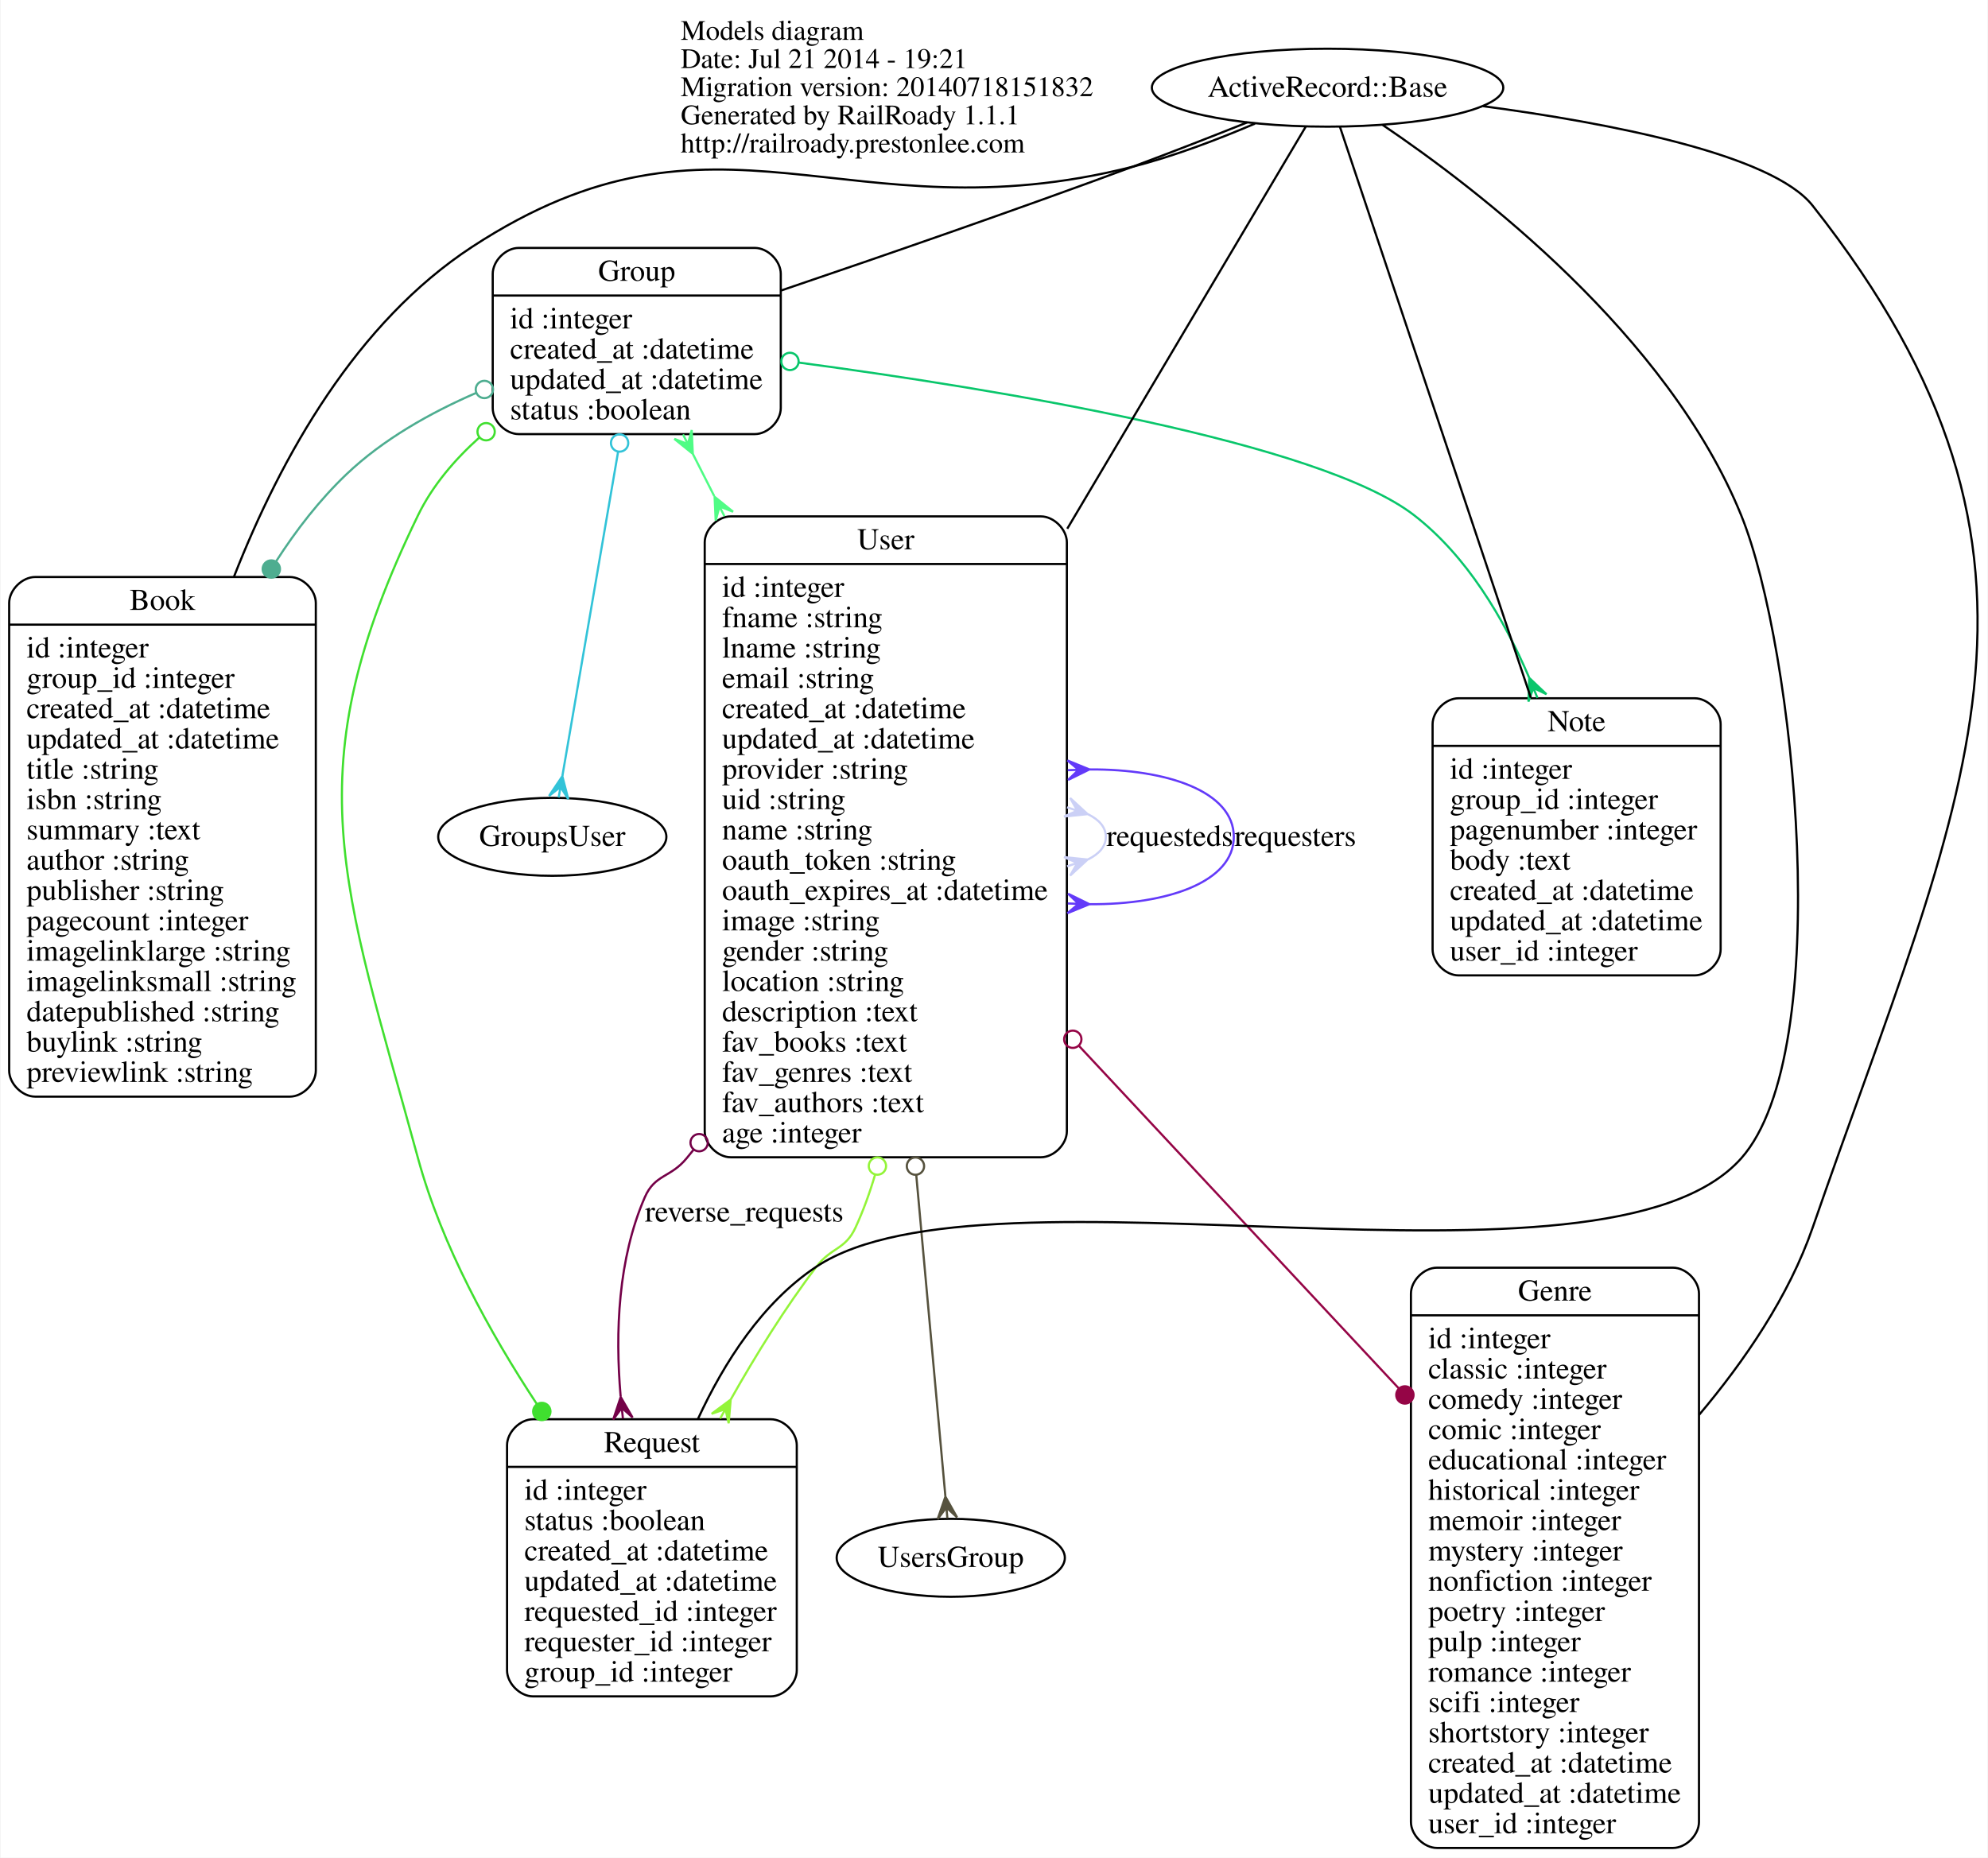
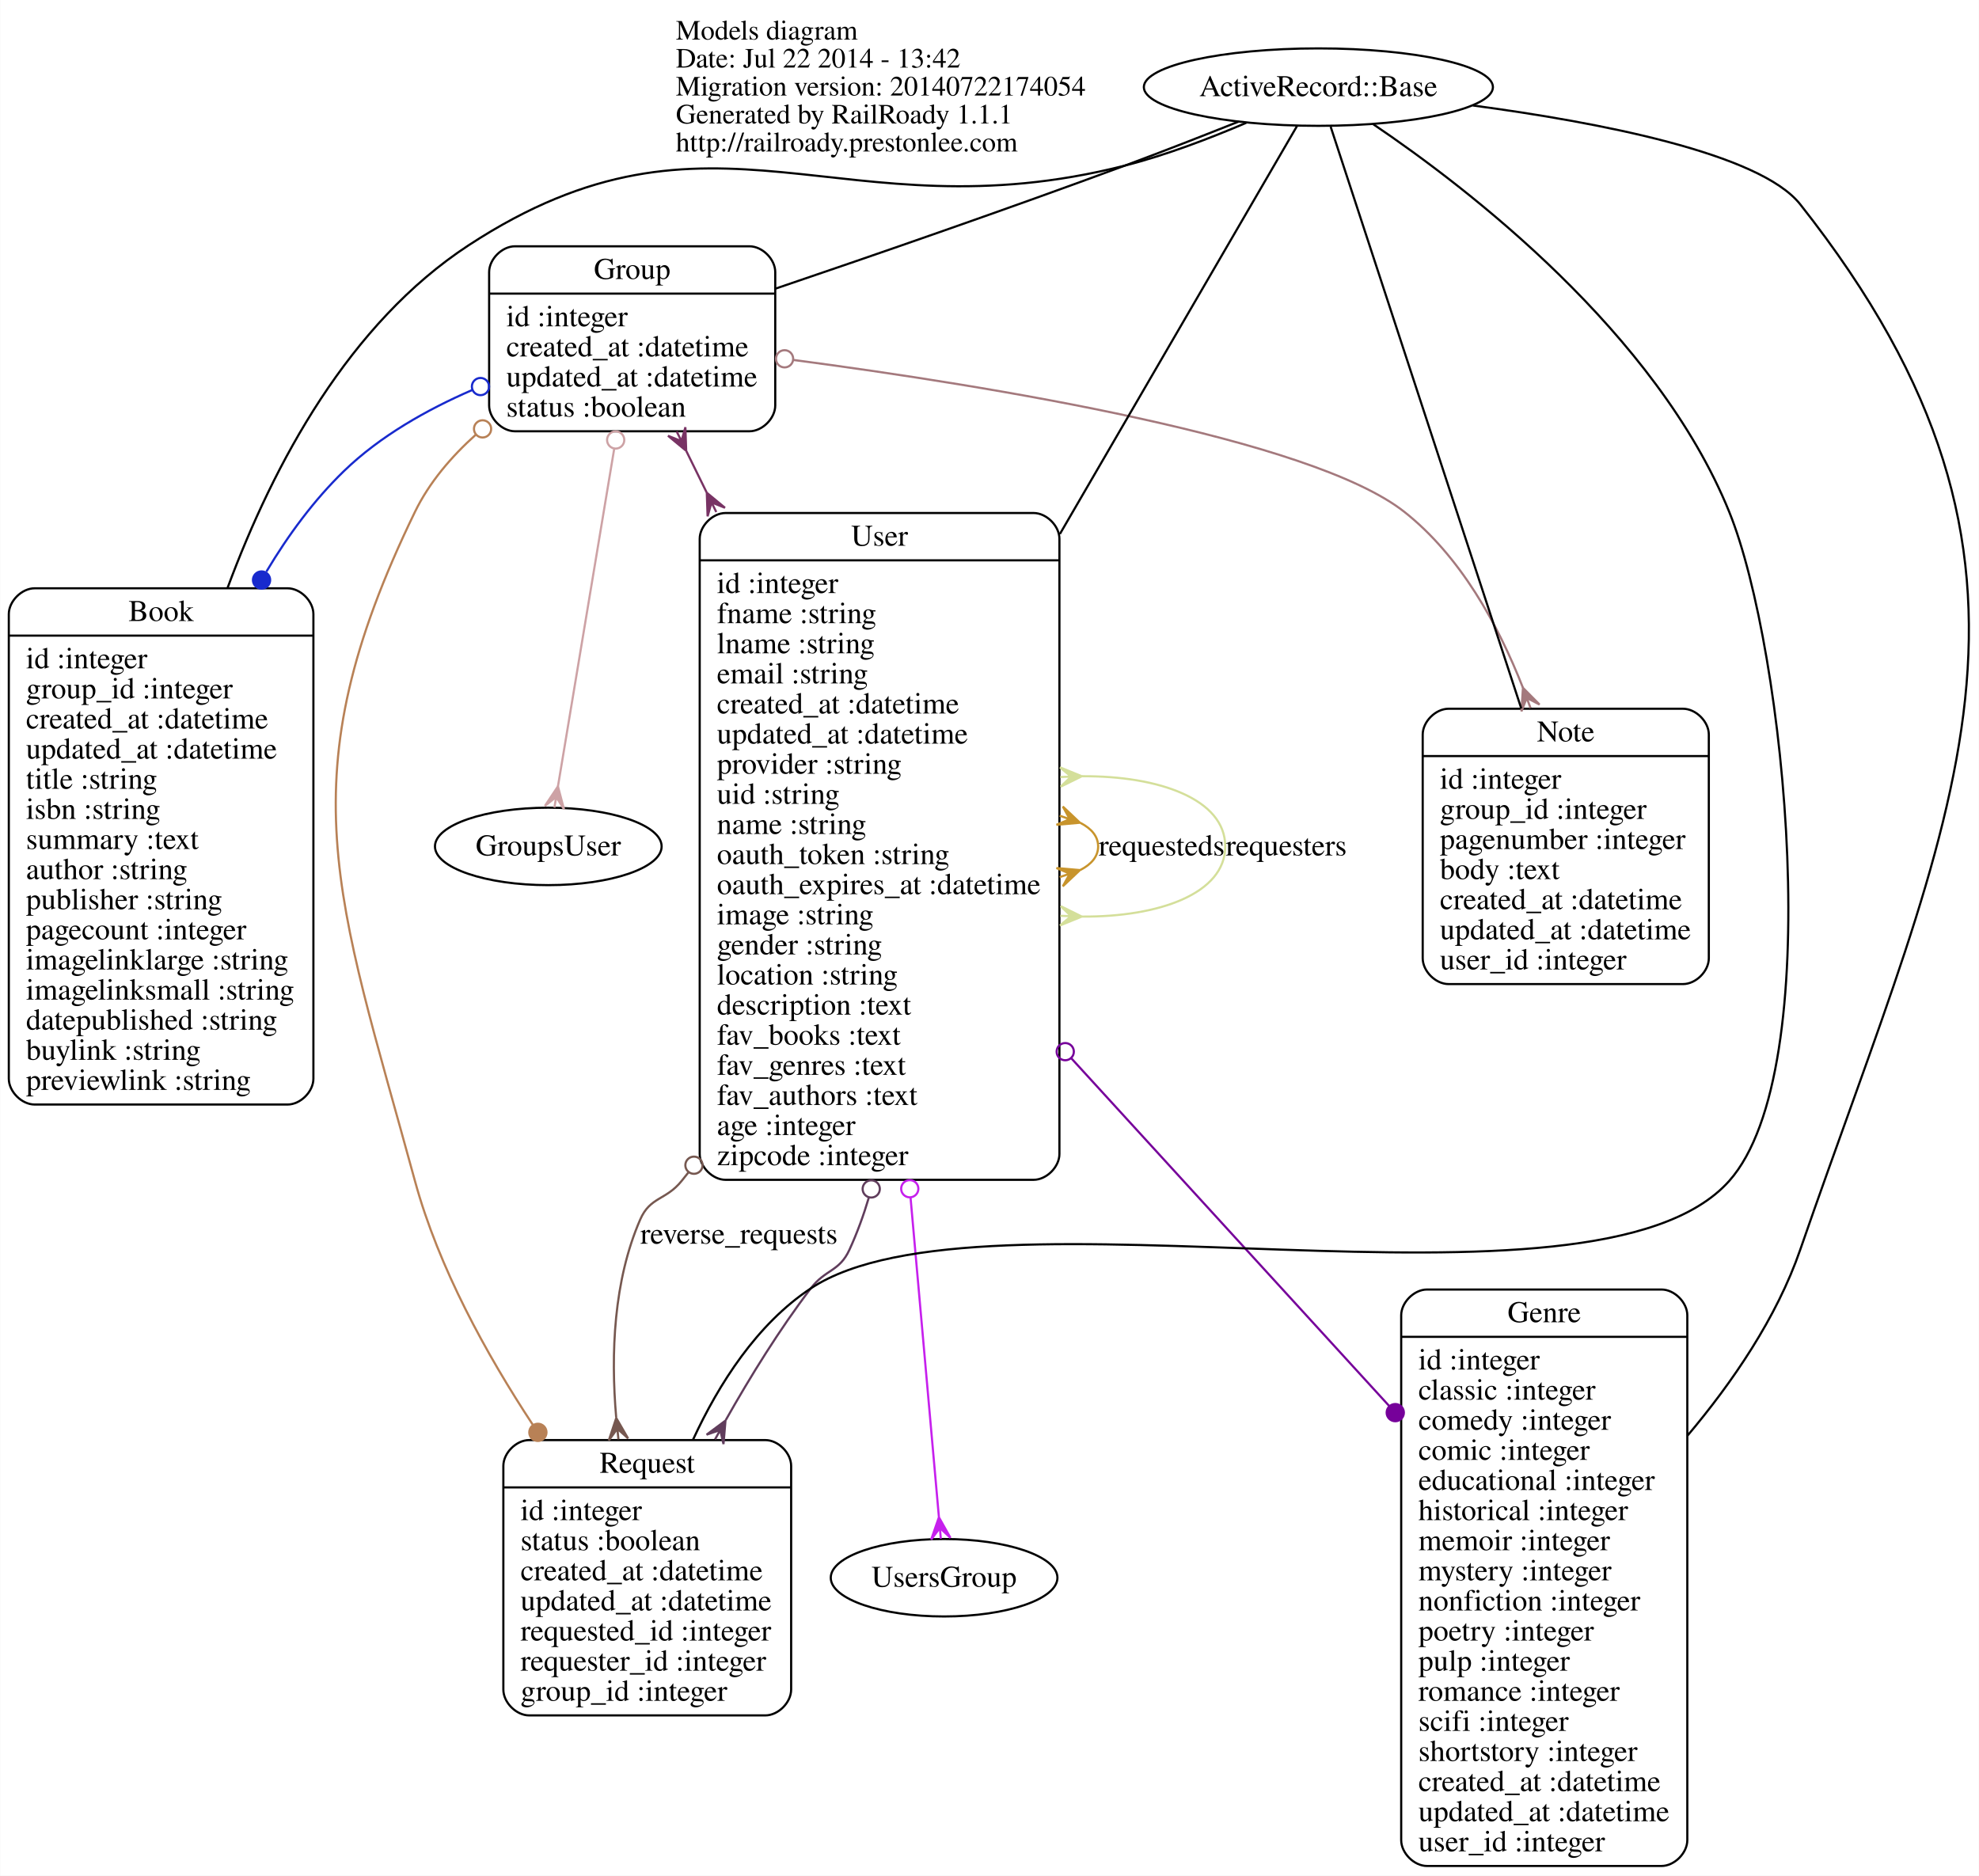
- <svg xmlns="http://www.w3.org/2000/svg" width="918pt" height="858pt" viewBox="0.00 0.00 917.53 858.00">
-   <g id="graph0" class="graph" transform="scale(1 1) rotate(0) translate(4 854)">
-     <polygon fill="white" stroke="none" points="-4,4 -4,-854 913.532,-854 913.532,4 -4,4" />
+ <svg xmlns="http://www.w3.org/2000/svg" width="920pt" height="872pt" viewBox="0.00 0.00 919.81 872.00">
+   <g id="graph0" class="graph" transform="scale(1 1) rotate(0) translate(4 868)">
+     <polygon fill="white" stroke="none" points="-4,4 -4,-868 915.808,-868 915.808,4 -4,4" />
    <g id="node1" class="node">
-       <text text-anchor="start" x="310.111" y="-835.6" font-family="Times,serif" font-size="13.00">Models diagram</text>
-       <text text-anchor="start" x="310.111" y="-822.6" font-family="Times,serif" font-size="13.00">Date: Jul 21 2014 - 19:21</text>
-       <text text-anchor="start" x="310.111" y="-809.6" font-family="Times,serif" font-size="13.00">Migration version: 20140718151832</text>
-       <text text-anchor="start" x="310.111" y="-796.6" font-family="Times,serif" font-size="13.00">Generated by RailRoady 1.1.1</text>
-       <text text-anchor="start" x="310.111" y="-783.6" font-family="Times,serif" font-size="13.00">http://railroady.prestonlee.com</text>
+       <text text-anchor="start" x="310.111" y="-849.6" font-family="Times,serif" font-size="13.00">Models diagram</text>
+       <text text-anchor="start" x="310.111" y="-836.6" font-family="Times,serif" font-size="13.00">Date: Jul 22 2014 - 13:42</text>
+       <text text-anchor="start" x="310.111" y="-823.6" font-family="Times,serif" font-size="13.00">Migration version: 20140722174054</text>
+       <text text-anchor="start" x="310.111" y="-810.6" font-family="Times,serif" font-size="13.00">Generated by RailRoady 1.1.1</text>
+       <text text-anchor="start" x="310.111" y="-797.6" font-family="Times,serif" font-size="13.00">http://railroady.prestonlee.com</text>
    </g>
    <g id="node2" class="node">
-       <path fill="none" stroke="black" d="M12,-347.5C12,-347.5 129.597,-347.5 129.597,-347.5 135.597,-347.5 141.597,-353.5 141.597,-359.5 141.597,-359.5 141.597,-575.5 141.597,-575.5 141.597,-581.5 135.597,-587.5 129.597,-587.5 129.597,-587.5 12,-587.5 12,-587.5 6,-587.5 0,-581.5 0,-575.5 0,-575.5 0,-359.5 0,-359.5 0,-353.5 6,-347.5 12,-347.5" />
-       <text text-anchor="middle" x="70.798" y="-572.3" font-family="Times,serif" font-size="14.00">Book</text>
-       <polyline fill="none" stroke="black" points="0,-565.5 141.597,-565.5 " />
-       <text text-anchor="start" x="8" y="-550.3" font-family="Times,serif" font-size="14.00">id :integer</text>
-       <text text-anchor="start" x="8" y="-536.3" font-family="Times,serif" font-size="14.00">group_id :integer</text>
-       <text text-anchor="start" x="8" y="-522.3" font-family="Times,serif" font-size="14.00">created_at :datetime</text>
-       <text text-anchor="start" x="8" y="-508.3" font-family="Times,serif" font-size="14.00">updated_at :datetime</text>
-       <text text-anchor="start" x="8" y="-494.3" font-family="Times,serif" font-size="14.00">title :string</text>
-       <text text-anchor="start" x="8" y="-480.3" font-family="Times,serif" font-size="14.00">isbn :string</text>
-       <text text-anchor="start" x="8" y="-466.3" font-family="Times,serif" font-size="14.00">summary :text</text>
-       <text text-anchor="start" x="8" y="-452.3" font-family="Times,serif" font-size="14.00">author :string</text>
-       <text text-anchor="start" x="8" y="-438.3" font-family="Times,serif" font-size="14.00">publisher :string</text>
-       <text text-anchor="start" x="8" y="-424.3" font-family="Times,serif" font-size="14.00">pagecount :integer</text>
-       <text text-anchor="start" x="8" y="-410.3" font-family="Times,serif" font-size="14.00">imagelinklarge :string</text>
-       <text text-anchor="start" x="8" y="-396.3" font-family="Times,serif" font-size="14.00">imagelinksmall :string</text>
-       <text text-anchor="start" x="8" y="-382.3" font-family="Times,serif" font-size="14.00">datepublished :string</text>
-       <text text-anchor="start" x="8" y="-368.3" font-family="Times,serif" font-size="14.00">buylink :string</text>
-       <text text-anchor="start" x="8" y="-354.3" font-family="Times,serif" font-size="14.00">previewlink :string</text>
+       <path fill="none" stroke="black" d="M12,-354.5C12,-354.5 129.597,-354.5 129.597,-354.5 135.597,-354.5 141.597,-360.5 141.597,-366.5 141.597,-366.5 141.597,-582.5 141.597,-582.5 141.597,-588.5 135.597,-594.5 129.597,-594.5 129.597,-594.5 12,-594.5 12,-594.5 6,-594.5 0,-588.5 0,-582.5 0,-582.5 0,-366.5 0,-366.5 0,-360.5 6,-354.5 12,-354.5" />
+       <text text-anchor="middle" x="70.798" y="-579.3" font-family="Times,serif" font-size="14.00">Book</text>
+       <polyline fill="none" stroke="black" points="0,-572.5 141.597,-572.5 " />
+       <text text-anchor="start" x="8" y="-557.3" font-family="Times,serif" font-size="14.00">id :integer</text>
+       <text text-anchor="start" x="8" y="-543.3" font-family="Times,serif" font-size="14.00">group_id :integer</text>
+       <text text-anchor="start" x="8" y="-529.3" font-family="Times,serif" font-size="14.00">created_at :datetime</text>
+       <text text-anchor="start" x="8" y="-515.3" font-family="Times,serif" font-size="14.00">updated_at :datetime</text>
+       <text text-anchor="start" x="8" y="-501.3" font-family="Times,serif" font-size="14.00">title :string</text>
+       <text text-anchor="start" x="8" y="-487.3" font-family="Times,serif" font-size="14.00">isbn :string</text>
+       <text text-anchor="start" x="8" y="-473.3" font-family="Times,serif" font-size="14.00">summary :text</text>
+       <text text-anchor="start" x="8" y="-459.3" font-family="Times,serif" font-size="14.00">author :string</text>
+       <text text-anchor="start" x="8" y="-445.3" font-family="Times,serif" font-size="14.00">publisher :string</text>
+       <text text-anchor="start" x="8" y="-431.3" font-family="Times,serif" font-size="14.00">pagecount :integer</text>
+       <text text-anchor="start" x="8" y="-417.3" font-family="Times,serif" font-size="14.00">imagelinklarge :string</text>
+       <text text-anchor="start" x="8" y="-403.3" font-family="Times,serif" font-size="14.00">imagelinksmall :string</text>
+       <text text-anchor="start" x="8" y="-389.3" font-family="Times,serif" font-size="14.00">datepublished :string</text>
+       <text text-anchor="start" x="8" y="-375.3" font-family="Times,serif" font-size="14.00">buylink :string</text>
+       <text text-anchor="start" x="8" y="-361.3" font-family="Times,serif" font-size="14.00">previewlink :string</text>
    </g>
    <g id="node3" class="node">
      <path fill="none" stroke="black" d="M659.293,-0.5C659.293,-0.5 768.304,-0.5 768.304,-0.5 774.304,-0.5 780.304,-6.5 780.304,-12.5 780.304,-12.5 780.304,-256.5 780.304,-256.5 780.304,-262.5 774.304,-268.5 768.304,-268.5 768.304,-268.5 659.293,-268.5 659.293,-268.5 653.293,-268.5 647.293,-262.5 647.293,-256.5 647.293,-256.5 647.293,-12.5 647.293,-12.5 647.293,-6.5 653.293,-0.5 659.293,-0.5" />
      <text text-anchor="middle" x="713.798" y="-253.3" font-family="Times,serif" font-size="14.00">Genre</text>
      <polyline fill="none" stroke="black" points="647.293,-246.5 780.304,-246.5 " />
      <text text-anchor="start" x="655.293" y="-231.3" font-family="Times,serif" font-size="14.00">id :integer</text>
      <text text-anchor="start" x="655.293" y="-217.3" font-family="Times,serif" font-size="14.00">classic :integer</text>
      <text text-anchor="start" x="655.293" y="-203.3" font-family="Times,serif" font-size="14.00">comedy :integer</text>
      <text text-anchor="start" x="655.293" y="-189.3" font-family="Times,serif" font-size="14.00">comic :integer</text>
      <text text-anchor="start" x="655.293" y="-175.3" font-family="Times,serif" font-size="14.00">educational :integer</text>
      <text text-anchor="start" x="655.293" y="-161.3" font-family="Times,serif" font-size="14.00">historical :integer</text>
      <text text-anchor="start" x="655.293" y="-147.3" font-family="Times,serif" font-size="14.00">memoir :integer</text>
      <text text-anchor="start" x="655.293" y="-133.3" font-family="Times,serif" font-size="14.00">mystery :integer</text>
      <text text-anchor="start" x="655.293" y="-119.3" font-family="Times,serif" font-size="14.00">nonfiction :integer</text>
      <text text-anchor="start" x="655.293" y="-105.3" font-family="Times,serif" font-size="14.00">poetry :integer</text>
      <text text-anchor="start" x="655.293" y="-91.3" font-family="Times,serif" font-size="14.00">pulp :integer</text>
      <text text-anchor="start" x="655.293" y="-77.3" font-family="Times,serif" font-size="14.00">romance :integer</text>
      <text text-anchor="start" x="655.293" y="-63.3" font-family="Times,serif" font-size="14.00">scifi :integer</text>
      <text text-anchor="start" x="655.293" y="-49.3" font-family="Times,serif" font-size="14.00">shortstory :integer</text>
      <text text-anchor="start" x="655.293" y="-35.3" font-family="Times,serif" font-size="14.00">created_at :datetime</text>
      <text text-anchor="start" x="655.293" y="-21.3" font-family="Times,serif" font-size="14.00">updated_at :datetime</text>
      <text text-anchor="start" x="655.293" y="-7.3" font-family="Times,serif" font-size="14.00">user_id :integer</text>
    </g>
    <g id="node4" class="node">
-       <path fill="none" stroke="black" d="M235.293,-653.5C235.293,-653.5 344.304,-653.5 344.304,-653.5 350.304,-653.5 356.304,-659.5 356.304,-665.5 356.304,-665.5 356.304,-727.5 356.304,-727.5 356.304,-733.5 350.304,-739.5 344.304,-739.5 344.304,-739.5 235.293,-739.5 235.293,-739.5 229.293,-739.5 223.293,-733.5 223.293,-727.5 223.293,-727.5 223.293,-665.5 223.293,-665.5 223.293,-659.5 229.293,-653.5 235.293,-653.5" />
-       <text text-anchor="middle" x="289.798" y="-724.3" font-family="Times,serif" font-size="14.00">Group</text>
-       <polyline fill="none" stroke="black" points="223.293,-717.5 356.304,-717.5 " />
-       <text text-anchor="start" x="231.293" y="-702.3" font-family="Times,serif" font-size="14.00">id :integer</text>
-       <text text-anchor="start" x="231.293" y="-688.3" font-family="Times,serif" font-size="14.00">created_at :datetime</text>
-       <text text-anchor="start" x="231.293" y="-674.3" font-family="Times,serif" font-size="14.00">updated_at :datetime</text>
-       <text text-anchor="start" x="231.293" y="-660.3" font-family="Times,serif" font-size="14.00">status :boolean</text>
+       <path fill="none" stroke="black" d="M235.293,-667.5C235.293,-667.5 344.304,-667.5 344.304,-667.5 350.304,-667.5 356.304,-673.5 356.304,-679.5 356.304,-679.5 356.304,-741.5 356.304,-741.5 356.304,-747.5 350.304,-753.5 344.304,-753.5 344.304,-753.5 235.293,-753.5 235.293,-753.5 229.293,-753.5 223.293,-747.5 223.293,-741.5 223.293,-741.5 223.293,-679.5 223.293,-679.5 223.293,-673.5 229.293,-667.5 235.293,-667.5" />
+       <text text-anchor="middle" x="289.798" y="-738.3" font-family="Times,serif" font-size="14.00">Group</text>
+       <polyline fill="none" stroke="black" points="223.293,-731.5 356.304,-731.5 " />
+       <text text-anchor="start" x="231.293" y="-716.3" font-family="Times,serif" font-size="14.00">id :integer</text>
+       <text text-anchor="start" x="231.293" y="-702.3" font-family="Times,serif" font-size="14.00">created_at :datetime</text>
+       <text text-anchor="start" x="231.293" y="-688.3" font-family="Times,serif" font-size="14.00">updated_at :datetime</text>
+       <text text-anchor="start" x="231.293" y="-674.3" font-family="Times,serif" font-size="14.00">status :boolean</text>
    </g>
    <g id="edge4" class="edge">
-       <path fill="none" stroke="#4ead90" d="M215.679,-672.545C194.52,-663.369 172.656,-651.069 155.798,-635 143.473,-623.252 132.63,-609.326 123.178,-594.608" />
-       <ellipse fill="none" stroke="#4ead90" cx="219.435" cy="-674.117" rx="4" ry="4" />
-       <ellipse fill="#4ead90" stroke="#4ead90" cx="121.049" cy="-591.19" rx="4" ry="4" />
+       <path fill="none" stroke="#182acd" d="M215.514,-686.717C194.349,-677.547 172.524,-665.207 155.798,-649 141.888,-635.52 129.927,-619.293 119.746,-602.243" />
+       <ellipse fill="none" stroke="#182acd" cx="219.273" cy="-688.288" rx="4" ry="4" />
+       <ellipse fill="#182acd" stroke="#182acd" cx="117.494" cy="-598.354" rx="4" ry="4" />
    </g>
    <g id="node5" class="node">
-       <path fill="none" stroke="black" d="M669.293,-403.5C669.293,-403.5 778.304,-403.5 778.304,-403.5 784.304,-403.5 790.304,-409.5 790.304,-415.5 790.304,-415.5 790.304,-519.5 790.304,-519.5 790.304,-525.5 784.304,-531.5 778.304,-531.5 778.304,-531.5 669.293,-531.5 669.293,-531.5 663.293,-531.5 657.293,-525.5 657.293,-519.5 657.293,-519.5 657.293,-415.5 657.293,-415.5 657.293,-409.5 663.293,-403.5 669.293,-403.5" />
-       <text text-anchor="middle" x="723.798" y="-516.3" font-family="Times,serif" font-size="14.00">Note</text>
-       <polyline fill="none" stroke="black" points="657.293,-509.5 790.304,-509.5 " />
-       <text text-anchor="start" x="665.293" y="-494.3" font-family="Times,serif" font-size="14.00">id :integer</text>
-       <text text-anchor="start" x="665.293" y="-480.3" font-family="Times,serif" font-size="14.00">group_id :integer</text>
-       <text text-anchor="start" x="665.293" y="-466.3" font-family="Times,serif" font-size="14.00">pagenumber :integer</text>
-       <text text-anchor="start" x="665.293" y="-452.3" font-family="Times,serif" font-size="14.00">body :text</text>
-       <text text-anchor="start" x="665.293" y="-438.3" font-family="Times,serif" font-size="14.00">created_at :datetime</text>
-       <text text-anchor="start" x="665.293" y="-424.3" font-family="Times,serif" font-size="14.00">updated_at :datetime</text>
-       <text text-anchor="start" x="665.293" y="-410.3" font-family="Times,serif" font-size="14.00">user_id :integer</text>
+       <path fill="none" stroke="black" d="M669.293,-410.5C669.293,-410.5 778.304,-410.5 778.304,-410.5 784.304,-410.5 790.304,-416.5 790.304,-422.5 790.304,-422.5 790.304,-526.5 790.304,-526.5 790.304,-532.5 784.304,-538.5 778.304,-538.5 778.304,-538.5 669.293,-538.5 669.293,-538.5 663.293,-538.5 657.293,-532.5 657.293,-526.5 657.293,-526.5 657.293,-422.5 657.293,-422.5 657.293,-416.5 663.293,-410.5 669.293,-410.5" />
+       <text text-anchor="middle" x="723.798" y="-523.3" font-family="Times,serif" font-size="14.00">Note</text>
+       <polyline fill="none" stroke="black" points="657.293,-516.5 790.304,-516.5 " />
+       <text text-anchor="start" x="665.293" y="-501.3" font-family="Times,serif" font-size="14.00">id :integer</text>
+       <text text-anchor="start" x="665.293" y="-487.3" font-family="Times,serif" font-size="14.00">group_id :integer</text>
+       <text text-anchor="start" x="665.293" y="-473.3" font-family="Times,serif" font-size="14.00">pagenumber :integer</text>
+       <text text-anchor="start" x="665.293" y="-459.3" font-family="Times,serif" font-size="14.00">body :text</text>
+       <text text-anchor="start" x="665.293" y="-445.3" font-family="Times,serif" font-size="14.00">created_at :datetime</text>
+       <text text-anchor="start" x="665.293" y="-431.3" font-family="Times,serif" font-size="14.00">updated_at :datetime</text>
+       <text text-anchor="start" x="665.293" y="-417.3" font-family="Times,serif" font-size="14.00">user_id :integer</text>
    </g>
    <g id="edge5" class="edge">
-       <path fill="none" stroke="#09c66b" d="M364.73,-686.519C456.498,-674.243 605.141,-649.824 648.798,-616 673.074,-597.192 690.153,-568.373 701.814,-541.183" />
-       <ellipse fill="none" stroke="#09c66b" cx="360.547" cy="-687.073" rx="4" ry="4" />
-       <polygon fill="#09c66b" stroke="#09c66b" points="701.926,-540.907 709.879,-533.357 703.821,-536.28 705.715,-531.652 705.715,-531.652 705.715,-531.652 703.821,-536.28 701.55,-529.948 701.926,-540.907 701.926,-540.907" />
+       <path fill="none" stroke="#a4797d" d="M364.829,-700.646C456.701,-688.504 605.455,-664.226 648.798,-630 674.77,-609.492 692.319,-577.725 703.867,-548.318" />
+       <ellipse fill="none" stroke="#a4797d" cx="360.637" cy="-701.194" rx="4" ry="4" />
+       <polygon fill="#a4797d" stroke="#a4797d" points="703.898,-548.234 711.622,-540.45 705.653,-543.552 707.408,-538.87 707.408,-538.87 707.408,-538.87 705.653,-543.552 703.195,-537.291 703.898,-548.234 703.898,-548.234" />
    </g>
    <g id="node6" class="node">
      <path fill="none" stroke="black" d="M241.903,-70.5C241.903,-70.5 351.693,-70.5 351.693,-70.5 357.693,-70.5 363.693,-76.5 363.693,-82.5 363.693,-82.5 363.693,-186.5 363.693,-186.5 363.693,-192.5 357.693,-198.5 351.693,-198.5 351.693,-198.5 241.903,-198.5 241.903,-198.5 235.903,-198.5 229.903,-192.5 229.903,-186.5 229.903,-186.5 229.903,-82.5 229.903,-82.5 229.903,-76.5 235.903,-70.5 241.903,-70.5" />
      <text text-anchor="middle" x="296.798" y="-183.3" font-family="Times,serif" font-size="14.00">Request</text>
      <polyline fill="none" stroke="black" points="229.903,-176.5 363.693,-176.5 " />
      <text text-anchor="start" x="237.903" y="-161.3" font-family="Times,serif" font-size="14.00">id :integer</text>
      <text text-anchor="start" x="237.903" y="-147.3" font-family="Times,serif" font-size="14.00">status :boolean</text>
      <text text-anchor="start" x="237.903" y="-133.3" font-family="Times,serif" font-size="14.00">created_at :datetime</text>
      <text text-anchor="start" x="237.903" y="-119.3" font-family="Times,serif" font-size="14.00">updated_at :datetime</text>
      <text text-anchor="start" x="237.903" y="-105.3" font-family="Times,serif" font-size="14.00">requested_id :integer</text>
      <text text-anchor="start" x="237.903" y="-91.3" font-family="Times,serif" font-size="14.00">requester_id :integer</text>
      <text text-anchor="start" x="237.903" y="-77.3" font-family="Times,serif" font-size="14.00">group_id :integer</text>
    </g>
    <g id="edge3" class="edge">
-       <path fill="none" stroke="#40df2f" d="M217.177,-651.99C205.696,-641.703 195.438,-629.676 188.798,-616 131.148,-497.255 154.101,-446.358 188.798,-319 199.775,-278.71 222.094,-238.247 243.608,-205.608" />
-       <ellipse fill="none" stroke="#40df2f" cx="220.24" cy="-654.61" rx="4" ry="4" />
-       <ellipse fill="#40df2f" stroke="#40df2f" cx="245.959" cy="-202.091" rx="4" ry="4" />
+       <path fill="none" stroke="#b88156" d="M217.177,-665.99C205.696,-655.703 195.438,-643.676 188.798,-630 128.431,-505.657 152.466,-452.362 188.798,-319 199.775,-278.71 222.094,-238.247 243.608,-205.608" />
+       <ellipse fill="none" stroke="#b88156" cx="220.24" cy="-668.61" rx="4" ry="4" />
+       <ellipse fill="#b88156" stroke="#b88156" cx="245.959" cy="-202.091" rx="4" ry="4" />
    </g>
    <g id="node7" class="node">
-       <path fill="none" stroke="black" d="M333.186,-319.5C333.186,-319.5 476.411,-319.5 476.411,-319.5 482.411,-319.5 488.411,-325.5 488.411,-331.5 488.411,-331.5 488.411,-603.5 488.411,-603.5 488.411,-609.5 482.411,-615.5 476.411,-615.5 476.411,-615.5 333.186,-615.5 333.186,-615.5 327.186,-615.5 321.186,-609.5 321.186,-603.5 321.186,-603.5 321.186,-331.5 321.186,-331.5 321.186,-325.5 327.186,-319.5 333.186,-319.5" />
-       <text text-anchor="middle" x="404.798" y="-600.3" font-family="Times,serif" font-size="14.00">User</text>
-       <polyline fill="none" stroke="black" points="321.186,-593.5 488.411,-593.5 " />
-       <text text-anchor="start" x="329.186" y="-578.3" font-family="Times,serif" font-size="14.00">id :integer</text>
-       <text text-anchor="start" x="329.186" y="-564.3" font-family="Times,serif" font-size="14.00">fname :string</text>
-       <text text-anchor="start" x="329.186" y="-550.3" font-family="Times,serif" font-size="14.00">lname :string</text>
-       <text text-anchor="start" x="329.186" y="-536.3" font-family="Times,serif" font-size="14.00">email :string</text>
-       <text text-anchor="start" x="329.186" y="-522.3" font-family="Times,serif" font-size="14.00">created_at :datetime</text>
-       <text text-anchor="start" x="329.186" y="-508.3" font-family="Times,serif" font-size="14.00">updated_at :datetime</text>
-       <text text-anchor="start" x="329.186" y="-494.3" font-family="Times,serif" font-size="14.00">provider :string</text>
-       <text text-anchor="start" x="329.186" y="-480.3" font-family="Times,serif" font-size="14.00">uid :string</text>
-       <text text-anchor="start" x="329.186" y="-466.3" font-family="Times,serif" font-size="14.00">name :string</text>
-       <text text-anchor="start" x="329.186" y="-452.3" font-family="Times,serif" font-size="14.00">oauth_token :string</text>
-       <text text-anchor="start" x="329.186" y="-438.3" font-family="Times,serif" font-size="14.00">oauth_expires_at :datetime</text>
-       <text text-anchor="start" x="329.186" y="-424.3" font-family="Times,serif" font-size="14.00">image :string</text>
-       <text text-anchor="start" x="329.186" y="-410.3" font-family="Times,serif" font-size="14.00">gender :string</text>
-       <text text-anchor="start" x="329.186" y="-396.3" font-family="Times,serif" font-size="14.00">location :string</text>
-       <text text-anchor="start" x="329.186" y="-382.3" font-family="Times,serif" font-size="14.00">description :text</text>
-       <text text-anchor="start" x="329.186" y="-368.3" font-family="Times,serif" font-size="14.00">fav_books :text</text>
-       <text text-anchor="start" x="329.186" y="-354.3" font-family="Times,serif" font-size="14.00">fav_genres :text</text>
-       <text text-anchor="start" x="329.186" y="-340.3" font-family="Times,serif" font-size="14.00">fav_authors :text</text>
-       <text text-anchor="start" x="329.186" y="-326.3" font-family="Times,serif" font-size="14.00">age :integer</text>
+       <path fill="none" stroke="black" d="M333.186,-319.5C333.186,-319.5 476.411,-319.5 476.411,-319.5 482.411,-319.5 488.411,-325.5 488.411,-331.5 488.411,-331.5 488.411,-617.5 488.411,-617.5 488.411,-623.5 482.411,-629.5 476.411,-629.5 476.411,-629.5 333.186,-629.5 333.186,-629.5 327.186,-629.5 321.186,-623.5 321.186,-617.5 321.186,-617.5 321.186,-331.5 321.186,-331.5 321.186,-325.5 327.186,-319.5 333.186,-319.5" />
+       <text text-anchor="middle" x="404.798" y="-614.3" font-family="Times,serif" font-size="14.00">User</text>
+       <polyline fill="none" stroke="black" points="321.186,-607.5 488.411,-607.5 " />
+       <text text-anchor="start" x="329.186" y="-592.3" font-family="Times,serif" font-size="14.00">id :integer</text>
+       <text text-anchor="start" x="329.186" y="-578.3" font-family="Times,serif" font-size="14.00">fname :string</text>
+       <text text-anchor="start" x="329.186" y="-564.3" font-family="Times,serif" font-size="14.00">lname :string</text>
+       <text text-anchor="start" x="329.186" y="-550.3" font-family="Times,serif" font-size="14.00">email :string</text>
+       <text text-anchor="start" x="329.186" y="-536.3" font-family="Times,serif" font-size="14.00">created_at :datetime</text>
+       <text text-anchor="start" x="329.186" y="-522.3" font-family="Times,serif" font-size="14.00">updated_at :datetime</text>
+       <text text-anchor="start" x="329.186" y="-508.3" font-family="Times,serif" font-size="14.00">provider :string</text>
+       <text text-anchor="start" x="329.186" y="-494.3" font-family="Times,serif" font-size="14.00">uid :string</text>
+       <text text-anchor="start" x="329.186" y="-480.3" font-family="Times,serif" font-size="14.00">name :string</text>
+       <text text-anchor="start" x="329.186" y="-466.3" font-family="Times,serif" font-size="14.00">oauth_token :string</text>
+       <text text-anchor="start" x="329.186" y="-452.3" font-family="Times,serif" font-size="14.00">oauth_expires_at :datetime</text>
+       <text text-anchor="start" x="329.186" y="-438.3" font-family="Times,serif" font-size="14.00">image :string</text>
+       <text text-anchor="start" x="329.186" y="-424.3" font-family="Times,serif" font-size="14.00">gender :string</text>
+       <text text-anchor="start" x="329.186" y="-410.3" font-family="Times,serif" font-size="14.00">location :string</text>
+       <text text-anchor="start" x="329.186" y="-396.3" font-family="Times,serif" font-size="14.00">description :text</text>
+       <text text-anchor="start" x="329.186" y="-382.3" font-family="Times,serif" font-size="14.00">fav_books :text</text>
+       <text text-anchor="start" x="329.186" y="-368.3" font-family="Times,serif" font-size="14.00">fav_genres :text</text>
+       <text text-anchor="start" x="329.186" y="-354.3" font-family="Times,serif" font-size="14.00">fav_authors :text</text>
+       <text text-anchor="start" x="329.186" y="-340.3" font-family="Times,serif" font-size="14.00">age :integer</text>
+       <text text-anchor="start" x="329.186" y="-326.3" font-family="Times,serif" font-size="14.00">zipcode :integer</text>
    </g>
    <g id="edge7" class="edge">
-       <path fill="none" stroke="#4ffc85" d="M315.733,-644.308C318.845,-638.164 322.136,-631.668 325.547,-624.935" />
-       <polygon fill="#4ffc85" stroke="#4ffc85" points="315.679,-644.414 307.145,-651.301 313.419,-648.875 311.159,-653.335 311.159,-653.335 311.159,-653.335 313.419,-648.875 315.174,-655.369 315.679,-644.414 315.679,-644.414" />
-       <polygon fill="#4ffc85" stroke="#4ffc85" points="325.748,-624.539 334.281,-617.652 328.008,-620.078 330.267,-615.618 330.267,-615.618 330.267,-615.618 328.008,-620.078 326.253,-613.584 325.748,-624.539 325.748,-624.539" />
+       <path fill="none" stroke="#783364" d="M315.027,-658.165C317.995,-652.125 321.133,-645.74 324.388,-639.117" />
+       <polygon fill="#783364" stroke="#783364" points="314.902,-658.42 306.452,-665.41 312.696,-662.908 310.491,-667.395 310.491,-667.395 310.491,-667.395 312.696,-662.908 314.529,-669.38 314.902,-658.42 314.902,-658.42" />
+       <polygon fill="#783364" stroke="#783364" points="324.484,-638.922 332.933,-631.932 326.689,-634.435 328.895,-629.947 328.895,-629.947 328.895,-629.947 326.689,-634.435 324.856,-627.962 324.484,-638.922 324.484,-638.922" />
    </g>
    <g id="node9" class="node">
-       <ellipse fill="none" stroke="black" cx="250.798" cy="-467.5" rx="52.687" ry="18" />
-       <text text-anchor="middle" x="250.798" y="-463.3" font-family="Times,serif" font-size="14.00">GroupsUser</text>
+       <ellipse fill="none" stroke="black" cx="250.798" cy="-474.5" rx="52.687" ry="18" />
+       <text text-anchor="middle" x="250.798" y="-470.3" font-family="Times,serif" font-size="14.00">GroupsUser</text>
    </g>
    <g id="edge6" class="edge">
-       <path fill="none" stroke="#32c3d8" d="M281.195,-645.425C273.27,-599.298 261.809,-532.587 255.465,-495.662" />
-       <ellipse fill="none" stroke="#32c3d8" cx="281.877" cy="-649.393" rx="4" ry="4" />
-       <polygon fill="#32c3d8" stroke="#32c3d8" points="255.438,-495.503 258.179,-484.885 254.591,-490.575 253.744,-485.647 253.744,-485.647 253.744,-485.647 254.591,-490.575 249.309,-486.409 255.438,-495.503 255.438,-495.503" />
+       <path fill="none" stroke="#cda2a5" d="M281.416,-659.204C273.41,-611.169 261.65,-540.609 255.286,-502.428" />
+       <ellipse fill="none" stroke="#cda2a5" cx="282.123" cy="-663.45" rx="4" ry="4" />
+       <polygon fill="#cda2a5" stroke="#cda2a5" points="255.286,-502.427 258.081,-491.823 254.464,-497.495 253.642,-492.563 253.642,-492.563 253.642,-492.563 254.464,-497.495 249.203,-493.303 255.286,-502.427 255.286,-502.427" />
    </g>
    <g id="edge16" class="edge">
-       <path fill="none" stroke="#950546" d="M494.02,-370.926C540.893,-320.716 597.587,-259.985 641.653,-212.782" />
-       <ellipse fill="none" stroke="#950546" cx="491.148" cy="-374.003" rx="4" ry="4" />
-       <ellipse fill="#950546" stroke="#950546" cx="644.506" cy="-209.726" rx="4" ry="4" />
+       <path fill="none" stroke="#76019a" d="M494.02,-375.905C540.893,-324.633 597.587,-262.618 641.653,-214.416" />
+       <ellipse fill="none" stroke="#76019a" cx="491.117" cy="-379.08" rx="4" ry="4" />
+       <ellipse fill="#76019a" stroke="#76019a" cx="644.537" cy="-211.262" rx="4" ry="4" />
    </g>
    <g id="edge11" class="edge">
-       <path fill="none" stroke="#93f439" d="M399.86,-311.487C397.393,-303.046 394.403,-294.825 390.798,-287 386.065,-276.724 379.658,-277.997 372.798,-269 358.43,-250.157 344.88,-228.312 333.312,-207.819" />
-       <ellipse fill="none" stroke="#93f439" cx="400.932" cy="-315.436" rx="4" ry="4" />
-       <polygon fill="#93f439" stroke="#93f439" points="333.17,-207.564 332.243,-196.637 330.74,-203.194 328.31,-198.824 328.31,-198.824 328.31,-198.824 330.74,-203.194 324.377,-201.011 333.17,-207.564 333.17,-207.564" />
+       <path fill="none" stroke="#603d5c" d="M399.844,-311.355C397.362,-302.967 394.375,-294.795 390.798,-287 386.08,-276.717 379.658,-277.997 372.798,-269 358.43,-250.157 344.88,-228.312 333.312,-207.819" />
+       <ellipse fill="none" stroke="#603d5c" cx="400.921" cy="-315.259" rx="4" ry="4" />
+       <polygon fill="#603d5c" stroke="#603d5c" points="333.17,-207.564 332.243,-196.637 330.74,-203.194 328.31,-198.824 328.31,-198.824 328.31,-198.824 330.74,-203.194 324.377,-201.011 333.17,-207.564 333.17,-207.564" />
    </g>
    <g id="edge13" class="edge">
-       <path fill="none" stroke="#740148" d="M315.919,-322.838C314.882,-321.546 313.841,-320.267 312.798,-319 305.345,-309.948 298.182,-311.754 293.508,-301 281.161,-272.59 279.795,-238.763 282.351,-209.117" />
-       <ellipse fill="none" stroke="#740148" cx="318.602" cy="-326.243" rx="4" ry="4" />
-       <polygon fill="#740148" stroke="#740148" points="282.387,-208.769 287.884,-199.281 282.897,-203.796 283.408,-198.822 283.408,-198.822 283.408,-198.822 282.897,-203.796 278.931,-198.362 282.387,-208.769 282.387,-208.769" />
+       <path fill="none" stroke="#765850" d="M315.874,-322.865C314.852,-321.564 313.827,-320.276 312.798,-319 305.438,-309.871 298.182,-311.754 293.508,-301 281.161,-272.59 279.795,-238.763 282.351,-209.117" />
+       <ellipse fill="none" stroke="#765850" cx="318.508" cy="-326.287" rx="4" ry="4" />
+       <polygon fill="#765850" stroke="#765850" points="282.387,-208.769 287.884,-199.281 282.897,-203.796 283.408,-198.822 283.408,-198.822 283.408,-198.822 282.897,-203.796 278.931,-198.362 282.387,-208.769 282.387,-208.769" />
      <text text-anchor="middle" x="339.443" y="-289.8" font-family="Times,serif" font-size="14.00">reverse_requests</text>
    </g>
    <g id="edge12" class="edge">
-       <path fill="none" stroke="#cbd0f6" d="M498.189,-477.927C503.344,-475.391 506.411,-471.915 506.411,-467.5 506.411,-463.085 503.344,-459.609 498.189,-457.073" />
-       <polygon fill="#cbd0f6" stroke="#cbd0f6" points="498.002,-477.989 487.094,-476.868 493.257,-479.564 488.511,-481.139 488.511,-481.139 488.511,-481.139 493.257,-479.564 489.929,-485.41 498.002,-477.989 498.002,-477.989" />
-       <polygon fill="#cbd0f6" stroke="#cbd0f6" points="498.002,-457.011 489.929,-449.59 493.257,-455.436 488.511,-453.861 488.511,-453.861 488.511,-453.861 493.257,-455.436 487.094,-458.132 498.002,-457.011 498.002,-457.011" />
-       <text text-anchor="middle" x="535.956" y="-463.3" font-family="Times,serif" font-size="14.00">requesteds</text>
+       <path fill="none" stroke="#c8942c" d="M498.189,-485.429C503.344,-482.771 506.411,-479.128 506.411,-474.5 506.411,-469.872 503.344,-466.229 498.189,-463.571" />
+       <polygon fill="#c8942c" stroke="#c8942c" points="497.956,-485.51 487.033,-484.546 493.234,-487.153 488.511,-488.796 488.511,-488.796 488.511,-488.796 493.234,-487.153 489.99,-493.046 497.956,-485.51 497.956,-485.51" />
+       <polygon fill="#c8942c" stroke="#c8942c" points="497.956,-463.49 489.99,-455.954 493.234,-461.847 488.511,-460.204 488.511,-460.204 488.511,-460.204 493.234,-461.847 487.033,-464.454 497.956,-463.49 497.956,-463.49" />
+       <text text-anchor="middle" x="535.956" y="-470.3" font-family="Times,serif" font-size="14.00">requesteds</text>
    </g>
    <g id="edge14" class="edge">
-       <path fill="none" stroke="#633af9" d="M498.994,-498.622C534.657,-498.841 565.5,-488.467 565.5,-467.5 565.5,-446.533 534.657,-436.159 498.994,-436.378" />
-       <polygon fill="#633af9" stroke="#633af9" points="498.824,-498.616 488.981,-493.781 493.827,-498.447 488.829,-498.279 488.829,-498.279 488.829,-498.279 493.827,-498.447 488.678,-502.776 498.824,-498.616 498.824,-498.616" />
-       <polygon fill="#633af9" stroke="#633af9" points="498.824,-436.384 488.678,-432.224 493.827,-436.553 488.829,-436.721 488.829,-436.721 488.829,-436.721 493.827,-436.553 488.981,-441.219 498.824,-436.384 498.824,-436.384" />
-       <text text-anchor="middle" x="593.876" y="-463.3" font-family="Times,serif" font-size="14.00">requesters</text>
+       <path fill="none" stroke="#d4df9a" d="M498.994,-507.121C534.657,-507.351 565.5,-496.478 565.5,-474.5 565.5,-452.522 534.657,-441.649 498.994,-441.879" />
+       <polygon fill="#d4df9a" stroke="#d4df9a" points="498.823,-507.115 488.988,-502.265 493.826,-506.939 488.829,-506.762 488.829,-506.762 488.829,-506.762 493.826,-506.939 488.67,-511.259 498.823,-507.115 498.823,-507.115" />
+       <polygon fill="#d4df9a" stroke="#d4df9a" points="498.823,-441.885 488.67,-437.741 493.826,-442.061 488.829,-442.238 488.829,-442.238 488.829,-442.238 493.826,-442.061 488.988,-446.735 498.823,-441.885 498.823,-441.885" />
+       <text text-anchor="middle" x="593.876" y="-470.3" font-family="Times,serif" font-size="14.00">requesters</text>
    </g>
    <g id="node10" class="node">
      <ellipse fill="none" stroke="black" cx="434.798" cy="-134.5" rx="52.687" ry="18" />
      <text text-anchor="middle" x="434.798" y="-130.3" font-family="Times,serif" font-size="14.00">UsersGroup</text>
    </g>
    <g id="edge15" class="edge">
-       <path fill="none" stroke="#56523e" d="M418.865,-311.301C424.008,-254.556 429.298,-196.191 432.304,-163.025" />
-       <ellipse fill="none" stroke="#56523e" cx="418.493" cy="-315.407" rx="4" ry="4" />
-       <polygon fill="#56523e" stroke="#56523e" points="432.329,-162.742 437.714,-153.189 432.781,-157.763 433.232,-152.783 433.232,-152.783 433.232,-152.783 432.781,-157.763 428.75,-152.377 432.329,-162.742 432.329,-162.742" />
+       <path fill="none" stroke="#c620ed" d="M419.205,-311.183C424.279,-254.022 429.443,-195.841 432.371,-162.849" />
+       <ellipse fill="none" stroke="#c620ed" cx="418.835" cy="-315.352" rx="4" ry="4" />
+       <polygon fill="#c620ed" stroke="#c620ed" points="432.391,-162.625 437.757,-153.062 432.833,-157.645 433.275,-152.664 433.275,-152.664 433.275,-152.664 432.833,-157.645 428.793,-152.266 432.391,-162.625 432.391,-162.625" />
    </g>
    <g id="node8" class="node">
-       <ellipse fill="none" stroke="black" cx="608.798" cy="-813.5" rx="81.142" ry="18" />
-       <text text-anchor="middle" x="608.798" y="-809.3" font-family="Times,serif" font-size="14.00">ActiveRecord::Base</text>
+       <ellipse fill="none" stroke="black" cx="608.798" cy="-827.5" rx="81.142" ry="18" />
+       <text text-anchor="middle" x="608.798" y="-823.3" font-family="Times,serif" font-size="14.00">ActiveRecord::Base</text>
    </g>
    <g id="edge1" class="edge">
-       <path fill="none" stroke="black" d="M575.284,-796.919C558.634,-789.792 538.011,-781.869 518.798,-777 386.434,-743.453 328.087,-814.726 213.798,-740 160.403,-705.089 125.672,-643.431 103.826,-587.688" />
+       <path fill="none" stroke="black" d="M575.284,-810.919C558.634,-803.792 538.011,-795.869 518.798,-791 386.434,-757.453 328.087,-828.726 213.798,-754 158.299,-717.713 123.221,-652.761 101.704,-594.707" />
    </g>
    <g id="edge2" class="edge">
-       <path fill="none" stroke="black" d="M680.634,-804.957C738.781,-797.193 814.003,-782.813 832.798,-759 962.767,-594.334 901.353,-485.26 832.798,-287 821.868,-255.391 801.319,-225.359 780.334,-200.496" />
+       <path fill="none" stroke="black" d="M680.634,-818.957C738.781,-811.193 814.003,-796.813 832.798,-773 966.622,-603.45 903.386,-491.14 832.798,-287 821.868,-255.391 801.319,-225.359 780.334,-200.496" />
    </g>
    <g id="edge8" class="edge">
-       <path fill="none" stroke="black" d="M571.712,-797.471C555.523,-791.014 536.281,-783.479 518.798,-777 464.44,-756.854 402.277,-735.37 356.447,-719.822" />
+       <path fill="none" stroke="black" d="M571.712,-811.471C555.523,-805.014 536.281,-797.479 518.798,-791 464.44,-770.854 402.277,-749.37 356.447,-733.822" />
    </g>
    <g id="edge9" class="edge">
-       <path fill="none" stroke="black" d="M614.501,-795.441C630.364,-747.991 675.614,-612.635 702.661,-531.729" />
+       <path fill="none" stroke="black" d="M614.501,-809.094C630.454,-760.402 676.132,-620.986 703.122,-538.606" />
    </g>
    <g id="edge10" class="edge">
-       <path fill="none" stroke="black" d="M634.249,-796.287C677.99,-766.714 765.979,-699.314 799.798,-616 824.622,-554.846 843.67,-368.308 799.798,-319 736.293,-247.625 452.453,-321.749 372.798,-269 347.783,-252.434 330.076,-224.647 318.086,-198.7" />
+       <path fill="none" stroke="black" d="M634.249,-810.287C677.99,-780.714 765.979,-713.314 799.798,-630 825.792,-565.964 845.738,-370.633 799.798,-319 736.293,-247.625 452.453,-321.749 372.798,-269 347.783,-252.434 330.076,-224.647 318.086,-198.7" />
    </g>
    <g id="edge17" class="edge">
-       <path fill="none" stroke="black" d="M598.682,-795.441C578.462,-761.345 531.325,-681.859 488.593,-609.801" />
+       <path fill="none" stroke="black" d="M598.959,-809.571C578.902,-775.062 531.554,-693.594 488.638,-619.753" />
    </g>
  </g>
</svg>
